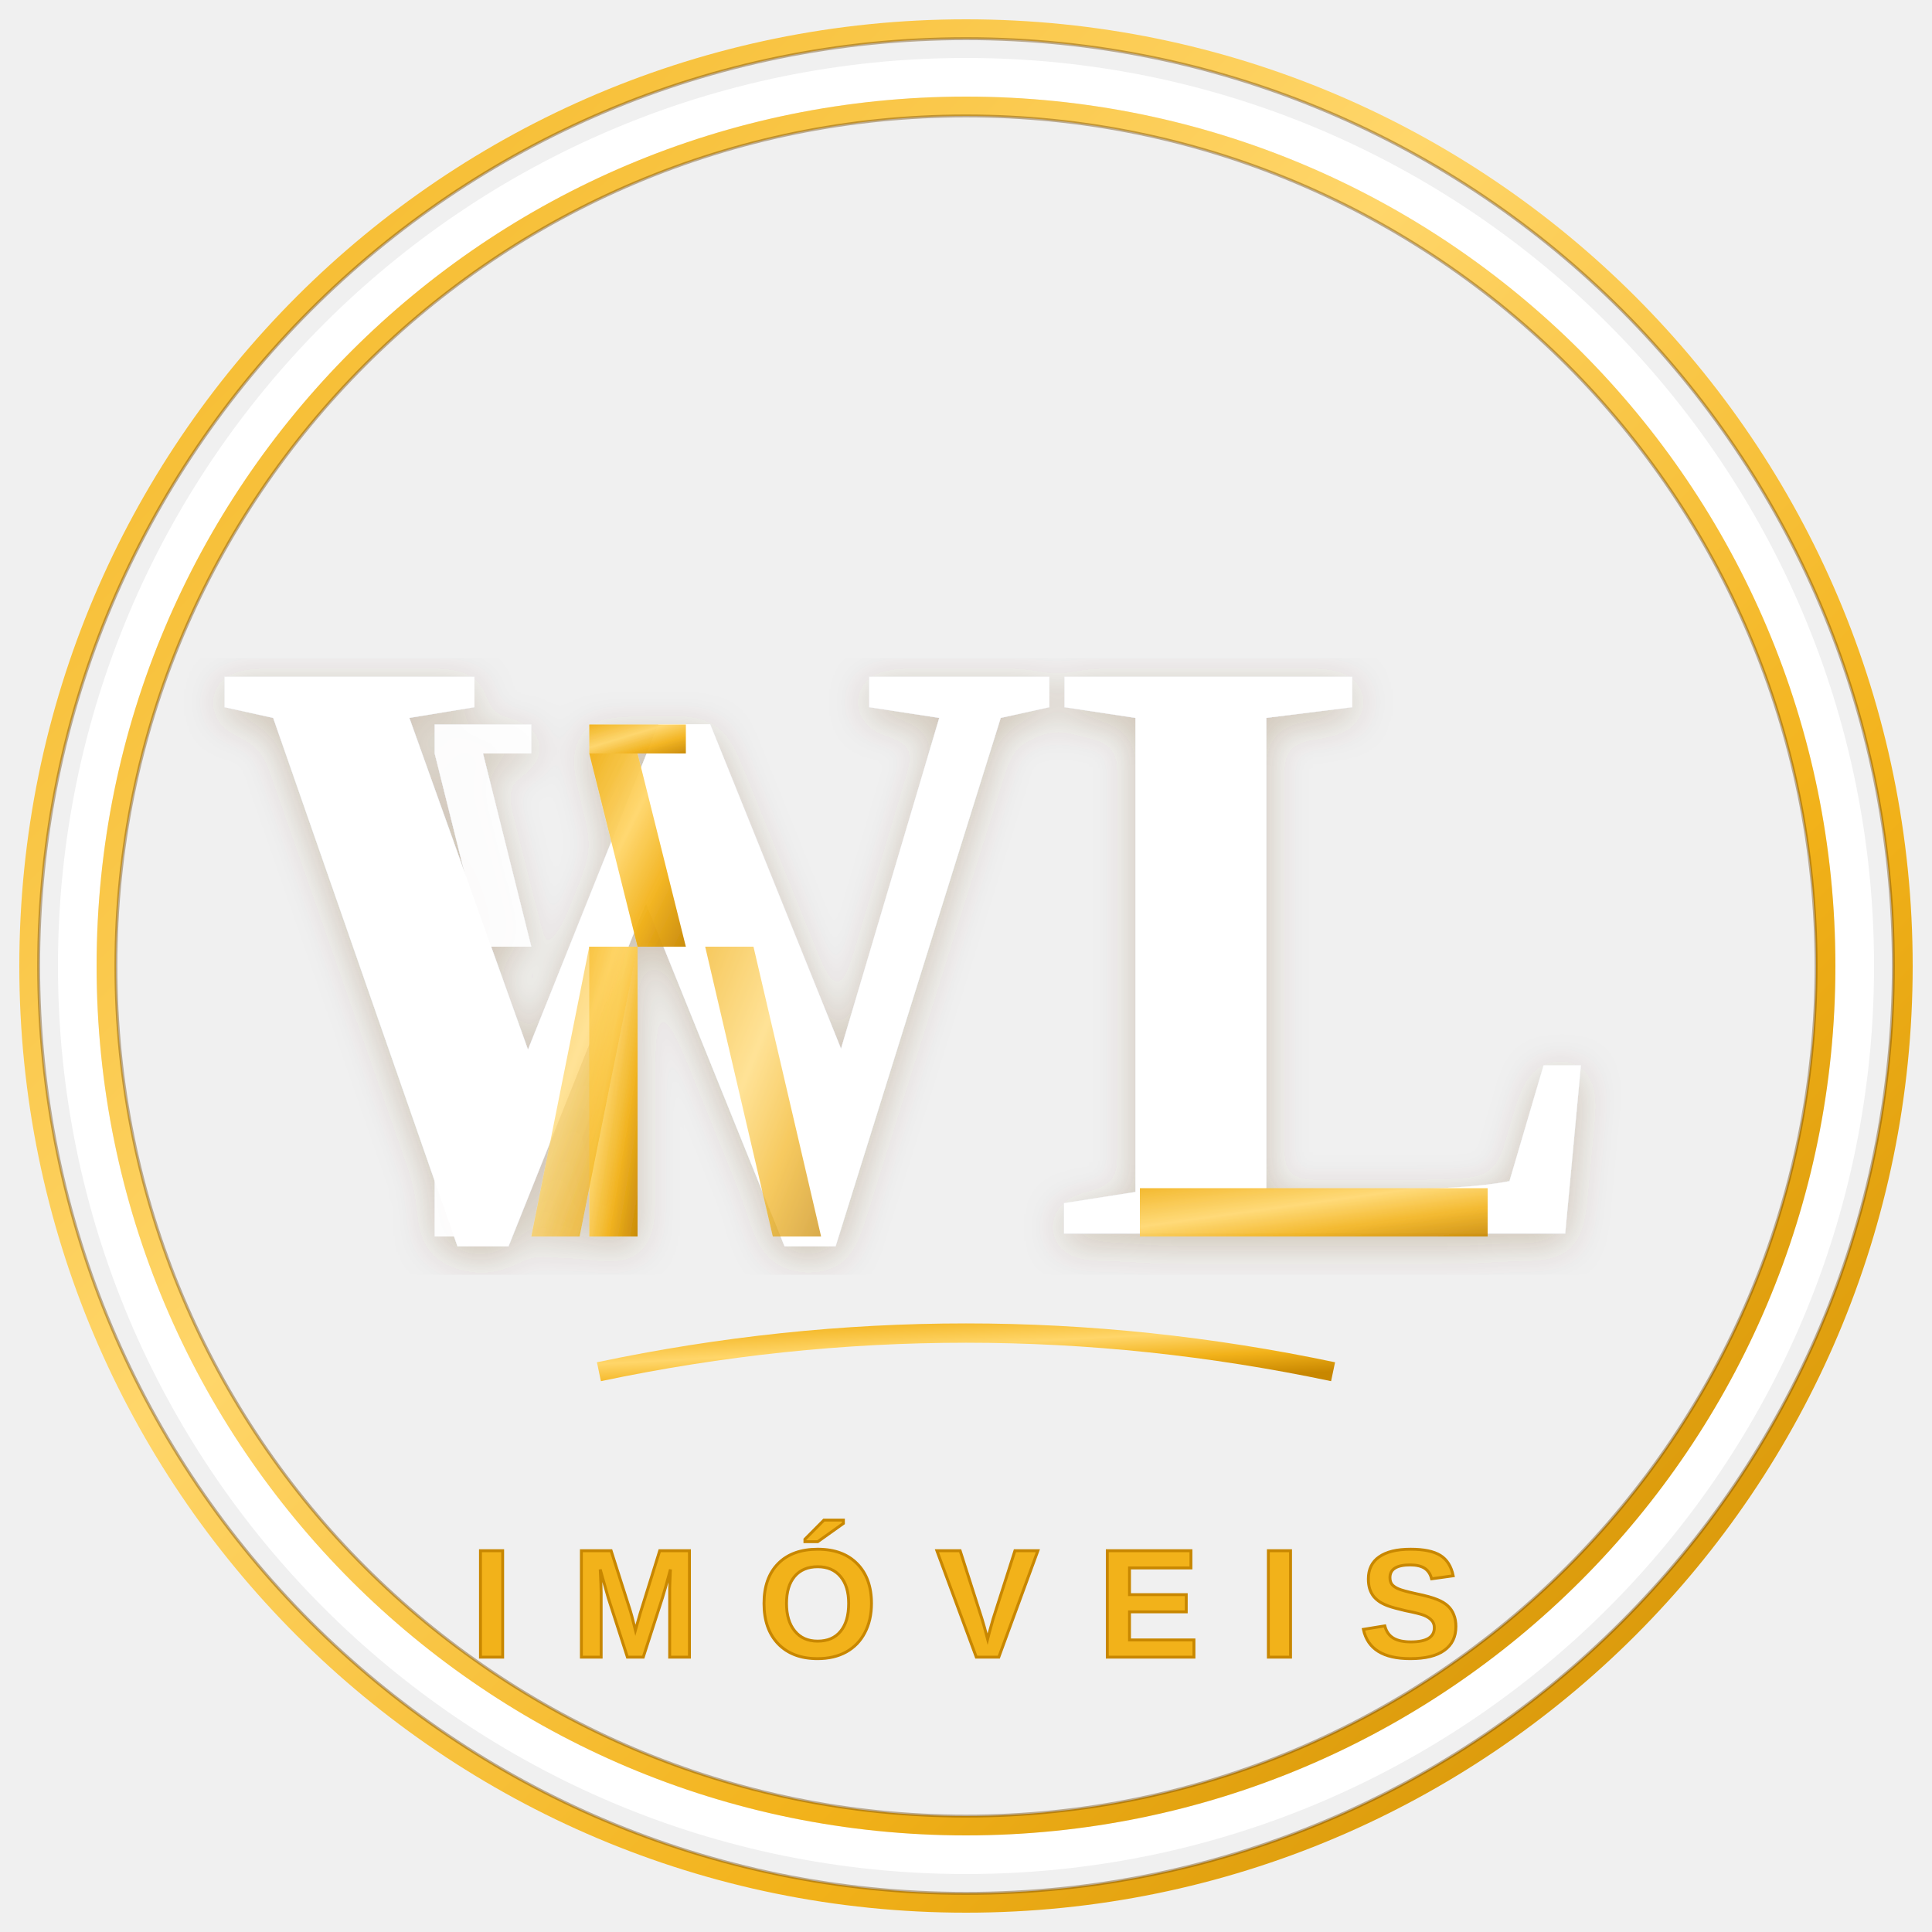
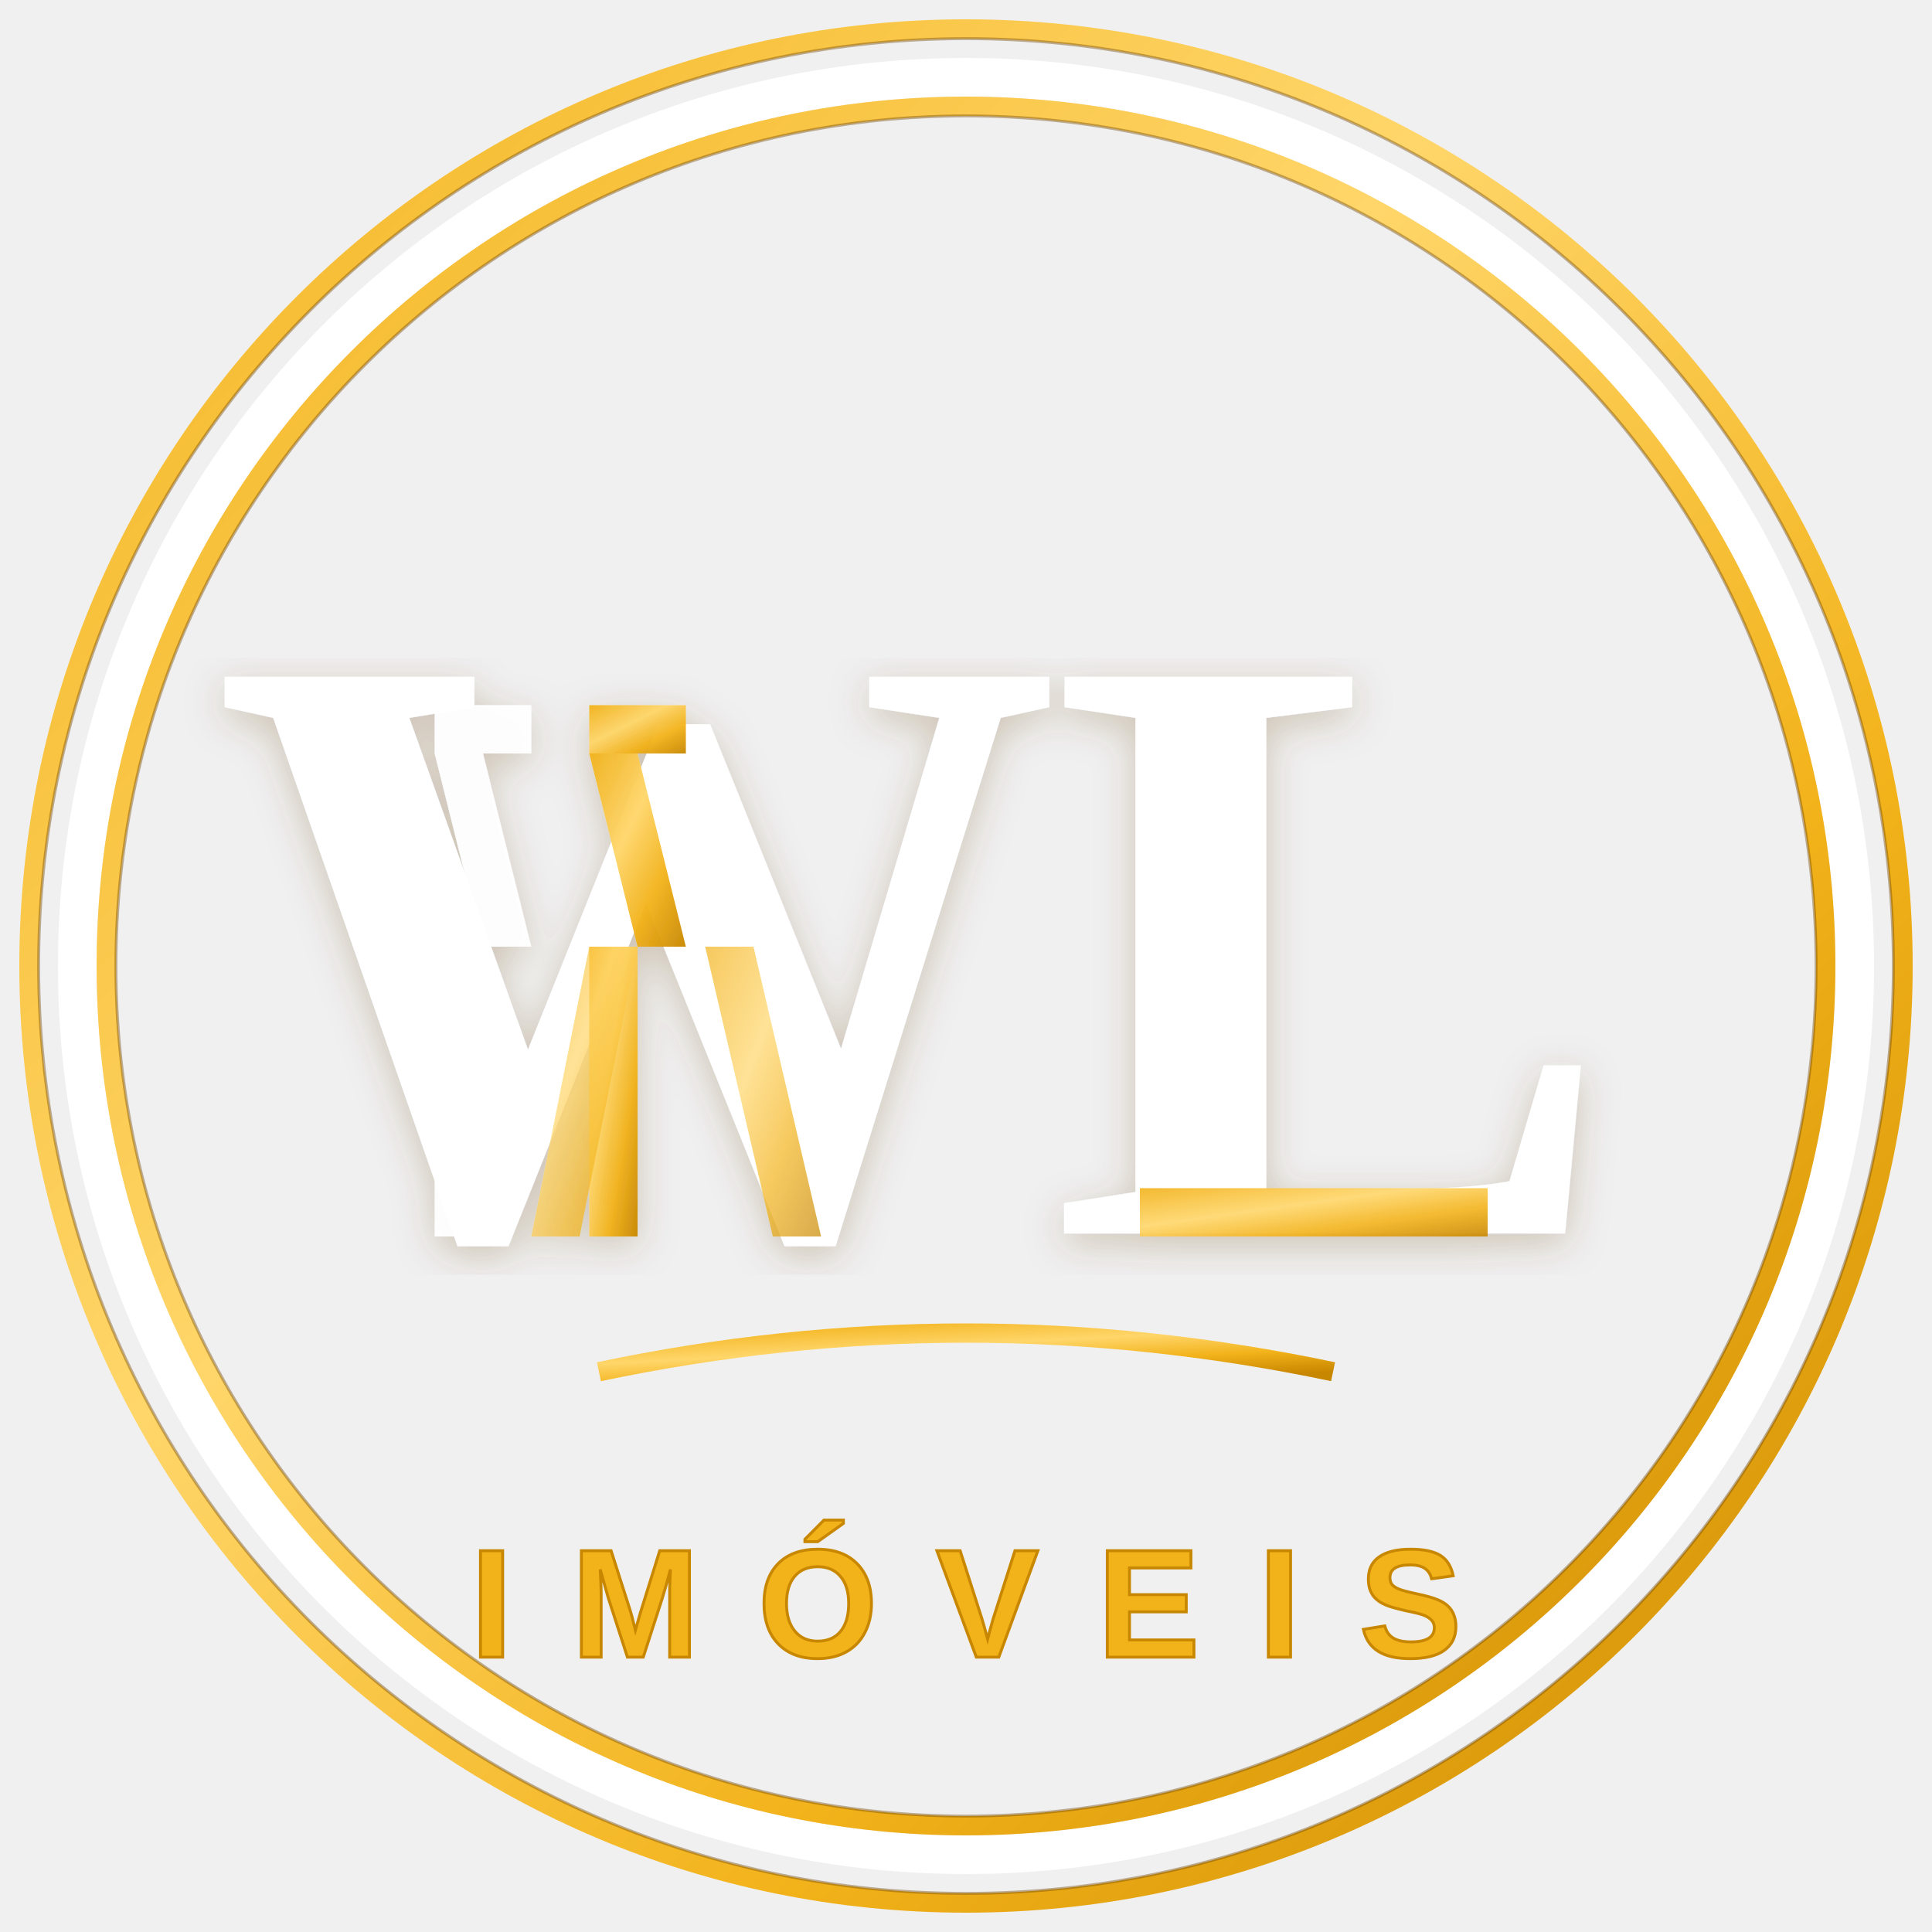
<svg xmlns="http://www.w3.org/2000/svg" viewBox="0 0 200 200" width="200" height="200">
  <defs>
    <linearGradient id="goldGrad" x1="0%" y1="0%" x2="100%" y2="100%">
      <stop offset="0%" style="stop-color:#F2B21A" />
      <stop offset="40%" style="stop-color:#FFD66A" />
      <stop offset="70%" style="stop-color:#F2B21A" />
      <stop offset="100%" style="stop-color:#C88700" />
    </linearGradient>
    <filter id="shadow" x="-5%" y="-5%" width="110%" height="110%">
      <feDropShadow dx="0" dy="1" stdDeviation="2" flood-color="#6B4200" flood-opacity="0.25" />
    </filter>
  </defs>
  <circle cx="100" cy="100" r="97" fill="none" stroke="url(#goldGrad)" stroke-width="2" />
  <circle cx="100" cy="100" r="96" fill="none" stroke="#6B4200" stroke-width="0.3" opacity="0.4" />
  <circle cx="100" cy="100" r="92" fill="none" stroke="#FFFFFF" stroke-width="4" />
  <circle cx="100" cy="100" r="89" fill="none" stroke="url(#goldGrad)" stroke-width="2" />
  <circle cx="100" cy="100" r="88" fill="none" stroke="#6B4200" stroke-width="0.3" opacity="0.4" />
  <g filter="url(#shadow)">
    <text x="66" y="98" font-family="'Times New Roman', Georgia, serif" font-size="88" font-weight="bold" fill="#FFFFFF" text-anchor="middle" dominant-baseline="central">W</text>
-     <path d="M 45 75 L 55 75 L 55 78 L 45 78 Z" fill="#FFFFFF" opacity="0.9" />
-     <path d="M 50 78 L 55 98 L 50 98 L 45 78 Z" fill="#FFFFFF" opacity="0.9" />
-     <path d="M 50 98 L 50 128 L 45 128 L 45 98 Z" fill="#FFFFFF" opacity="0.9" />
+     <path d="M 45 73 L 55 73 L 55 78 L 45 78 Z" fill="#FFFFFF" opacity="0.95" />
+     <path d="M 50 78 L 55 98 L 50 98 L 45 78 Z" fill="#FFFFFF" opacity="0.95" />
+     <path d="M 50 98 L 50 128 L 45 128 L 45 98 Z" fill="#FFFFFF" opacity="0.95" />
    <path d="M 78 98               L 85 128               L 80 128               L 73 98               Z" fill="url(#goldGrad)" opacity="0.7" />
-     <path d="M 61 75 L 71 75 L 71 78 L 61 78 Z" fill="url(#goldGrad)" opacity="0.95" />
+     <path d="M 61 73 L 71 73 L 71 78 L 61 78 Z" fill="url(#goldGrad)" opacity="0.95" />
    <path d="M 66 78 L 71 98 L 66 98 L 61 78 Z" fill="url(#goldGrad)" opacity="0.95" />
    <path d="M 66 98 L 66 128 L 61 128 L 61 98 Z" fill="url(#goldGrad)" opacity="0.95" />
    <path d="M 60 128               L 66 98               L 61 98               L 55 128               Z" fill="url(#goldGrad)" opacity="0.7" />
    <text x="138" y="98" font-family="'Times New Roman', Georgia, serif" font-size="88" font-weight="bold" fill="#FFFFFF" text-anchor="middle" dominant-baseline="central">L</text>
    <path d="M 118 128               L 154 128               L 154 123               L 118 123               Z" fill="url(#goldGrad)" opacity="0.9" />
  </g>
  <path d="M 62 142 Q 100 134 138 142" fill="none" stroke="url(#goldGrad)" stroke-width="2" />
  <text x="100" y="166" font-family="Arial, Helvetica, sans-serif" font-size="16" font-weight="bold" fill="#F2B21A" text-anchor="middle" letter-spacing="6" dominant-baseline="central" stroke="#C88700" stroke-width="0.3">
    IMÓVEIS
  </text>
</svg>
